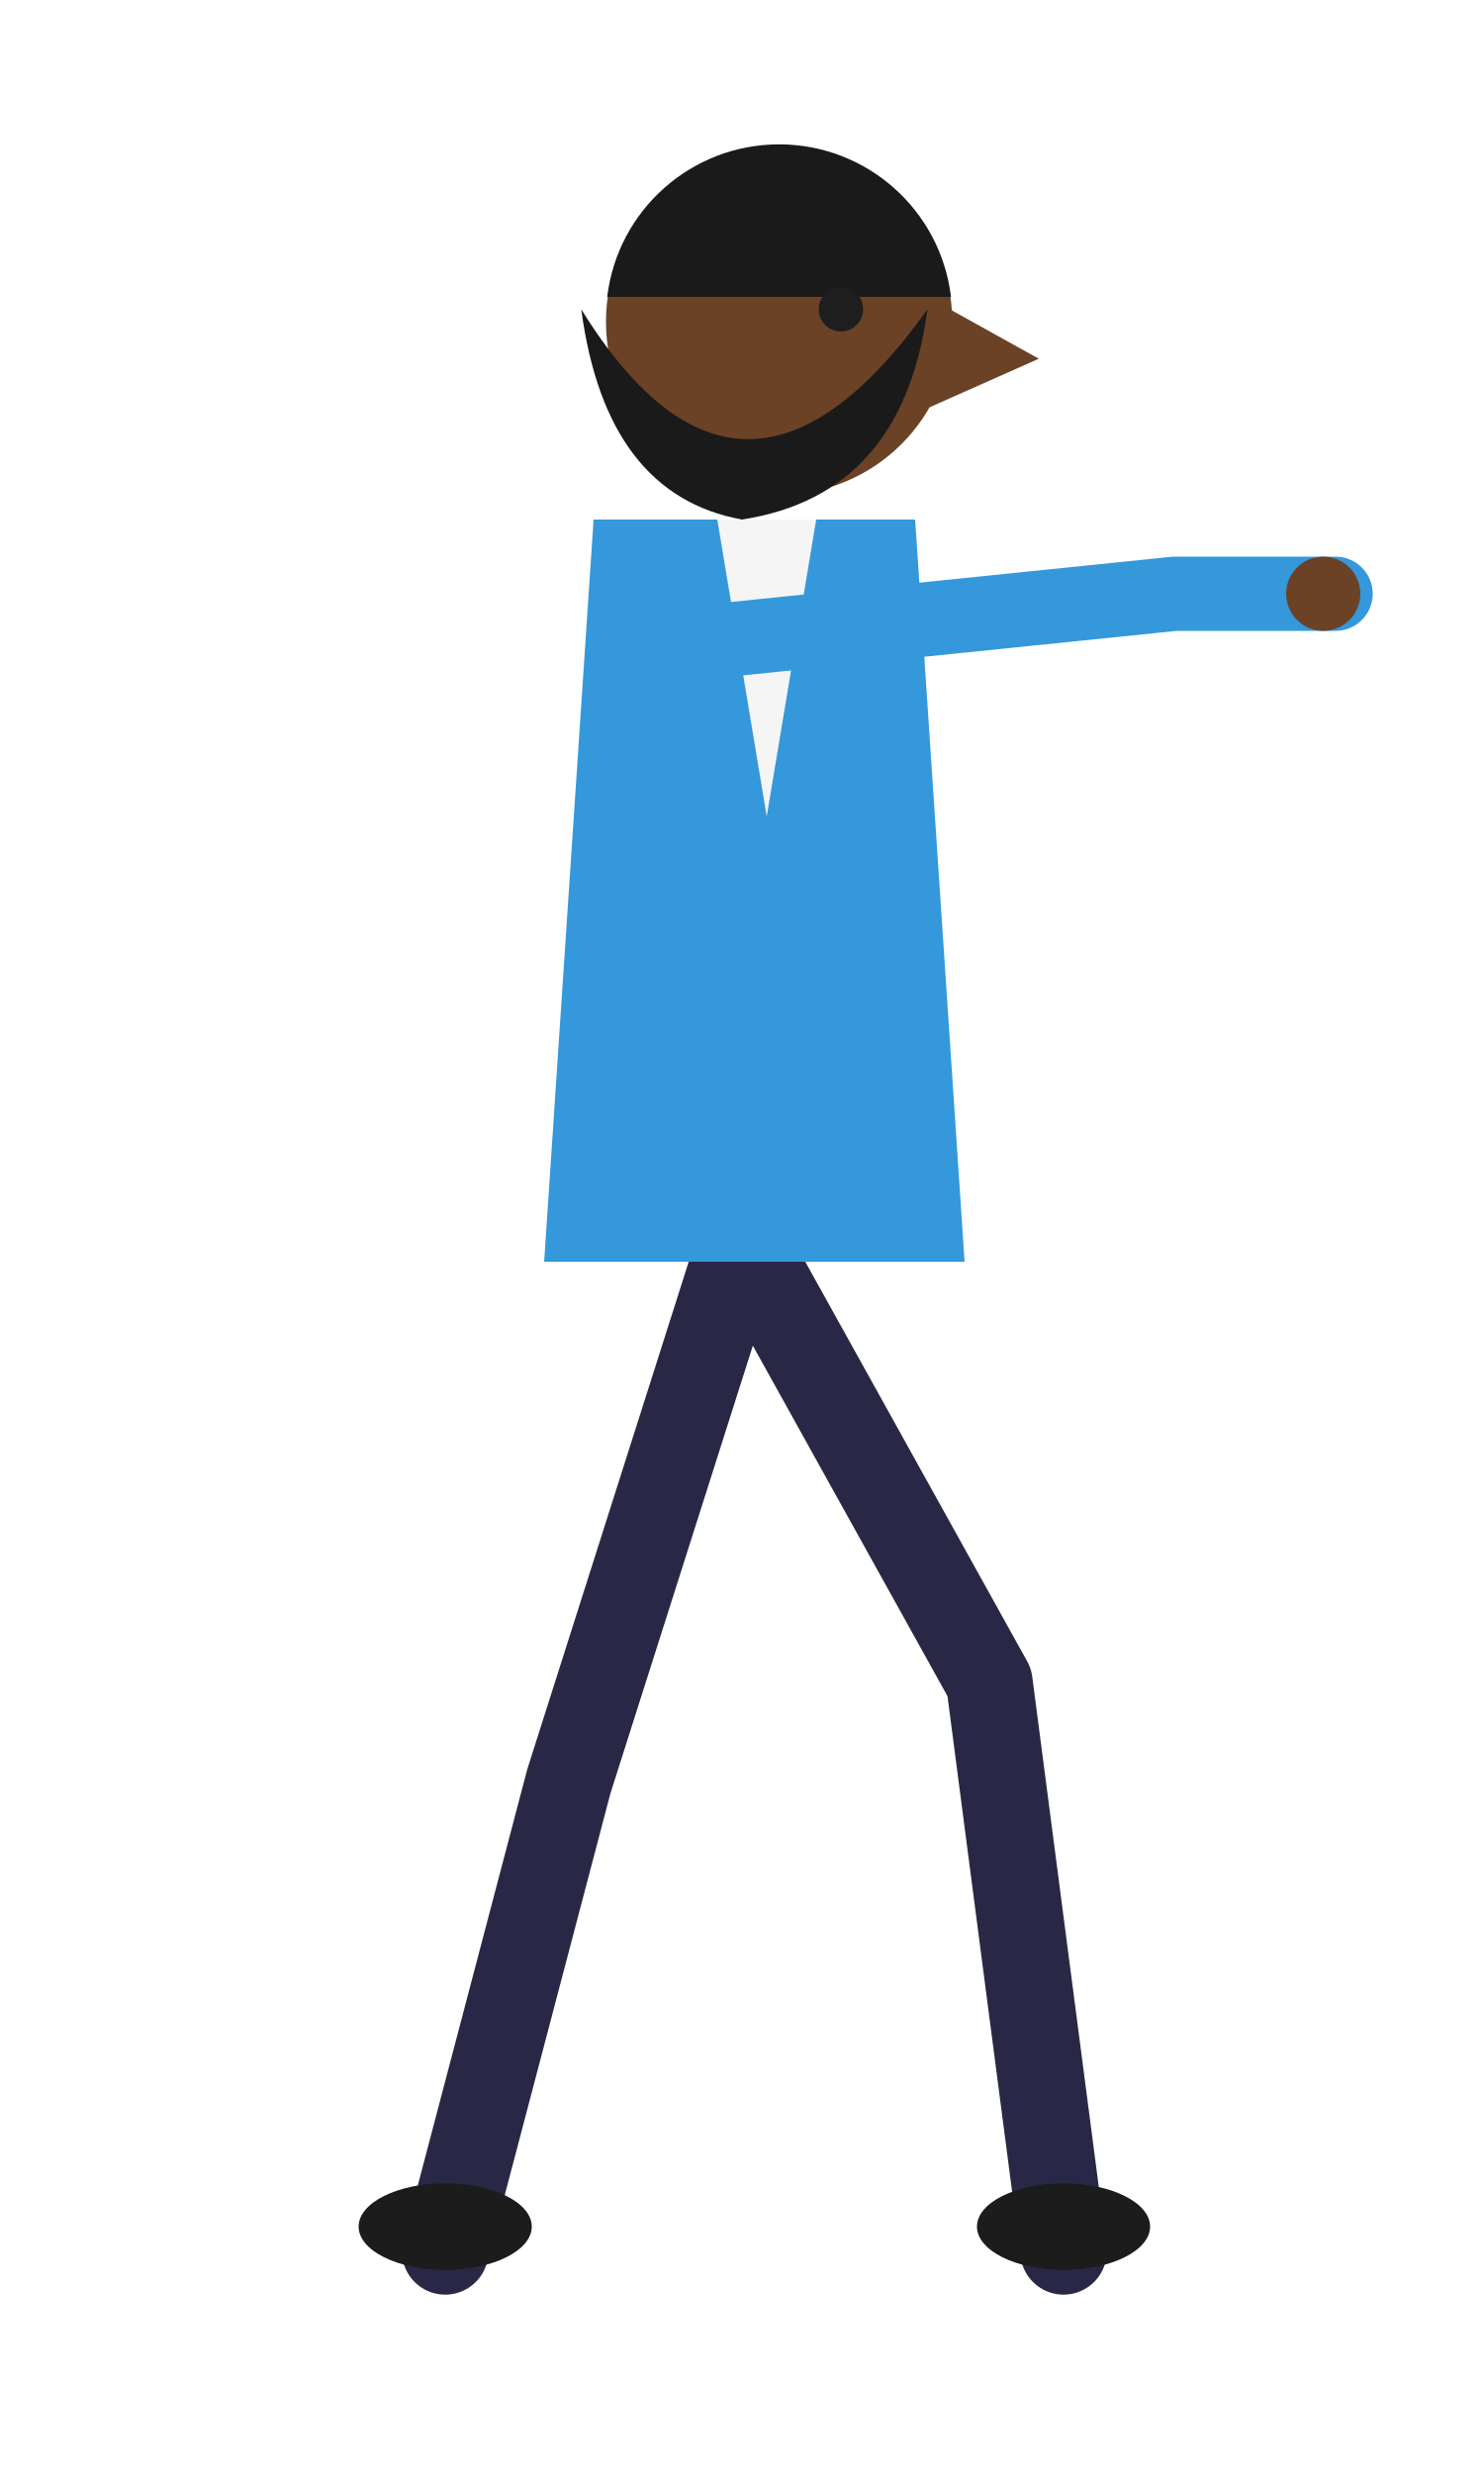
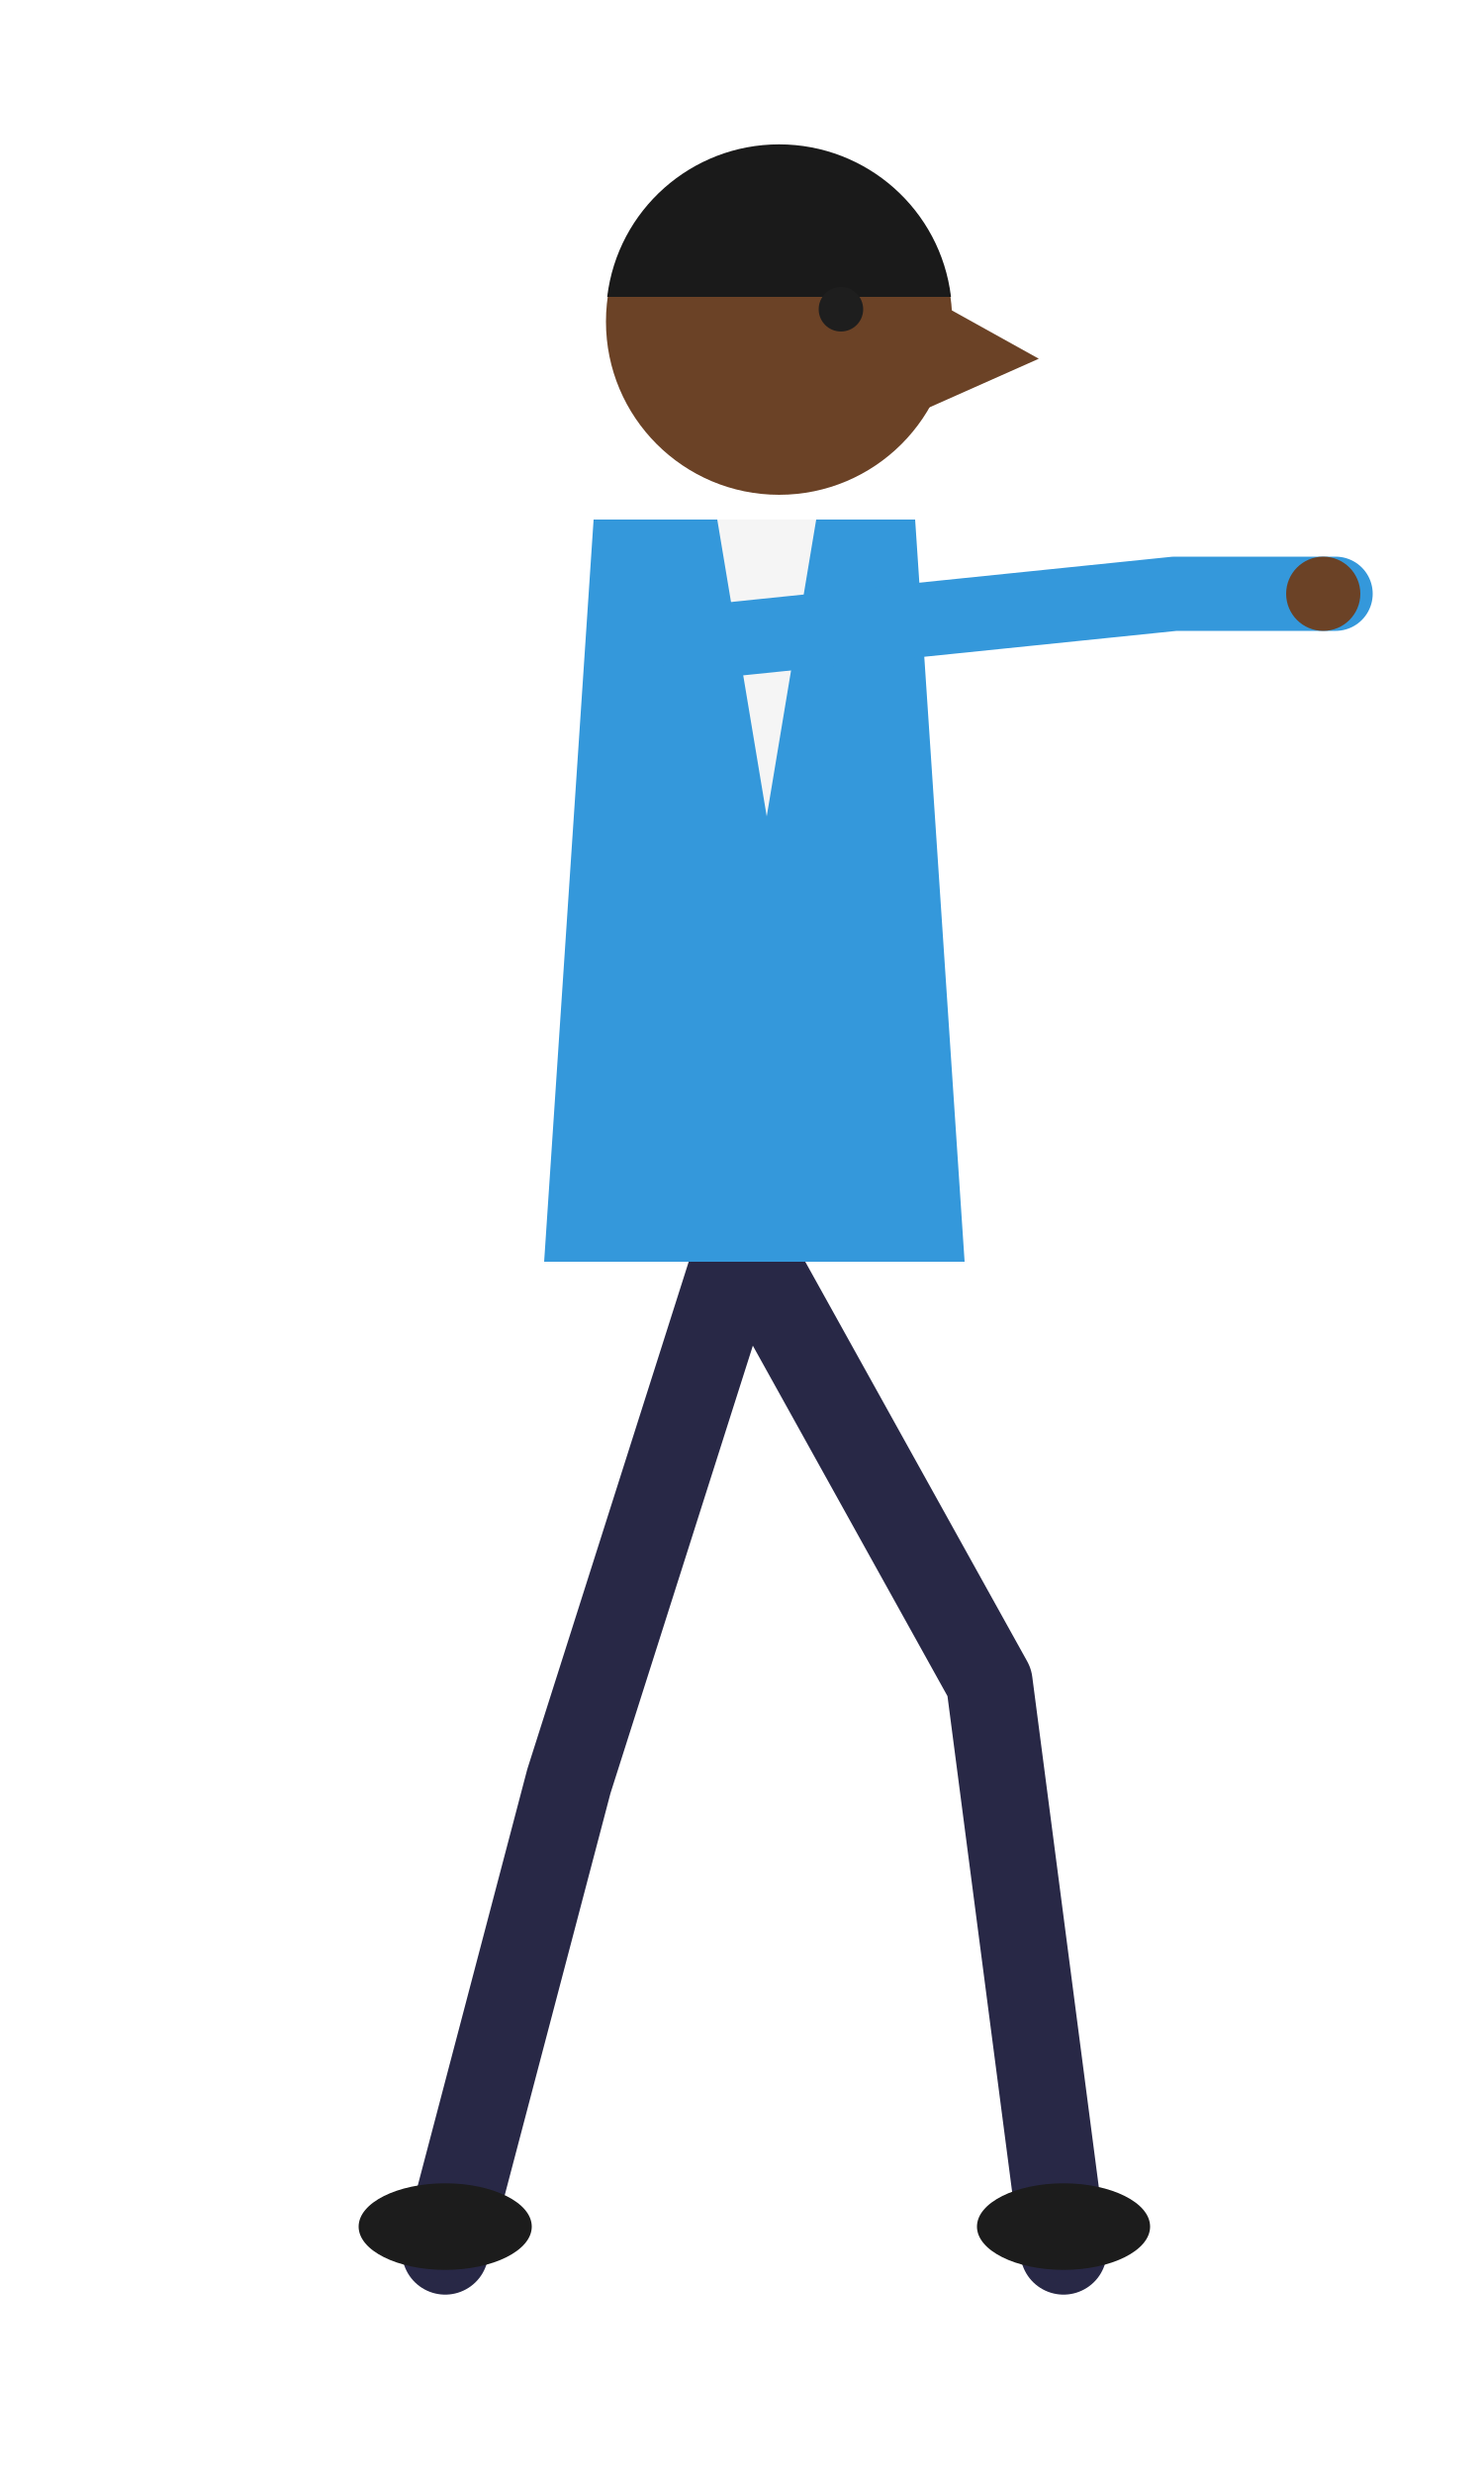
<svg xmlns="http://www.w3.org/2000/svg" viewBox="0 0 120 200" width="120" height="200">
  <g stroke="#282846" stroke-width="7" stroke-linecap="round" fill="none" stroke-linejoin="round">
    <path d="M60 100 L80 136 L86 182 M60 100 L46 144 L36 182" />
  </g>
  <ellipse cx="86" cy="180" rx="7" ry="3.5" fill="#1c1c1c" />
  <ellipse cx="36" cy="180" rx="7" ry="3.5" fill="#1c1c1c" />
  <path d="M48 42 L74 42 L78 102 L44 102 Z" fill="#3498db" />
  <path d="M58 42 L66 42 L62 66 Z" fill="#f5f5f5" />
  <g stroke="#3498db" stroke-width="6" stroke-linecap="round" fill="none">
    <path d="M56 52 L95 48 M95 48 L108 48" />
  </g>
  <circle cx="107" cy="48" r="3" fill="#6b4226" />
  <circle cx="63" cy="26" r="14" fill="#6b4226" />
  <path d="M75 24 L84 29 L75 33 Z" fill="#6b4226" />
  <path d="M49.1 24 A14 14 0 0 1 76.9 24 Z" fill="#1a1a1a" />
  <circle cx="68" cy="25" r="1.8" fill="#1e1e1e" />
-   <path d="M47 25 Q60 46 75 25 Q73 40 60 42 Q49 40 47 25 Z" fill="#1a1a1a" />
</svg>
